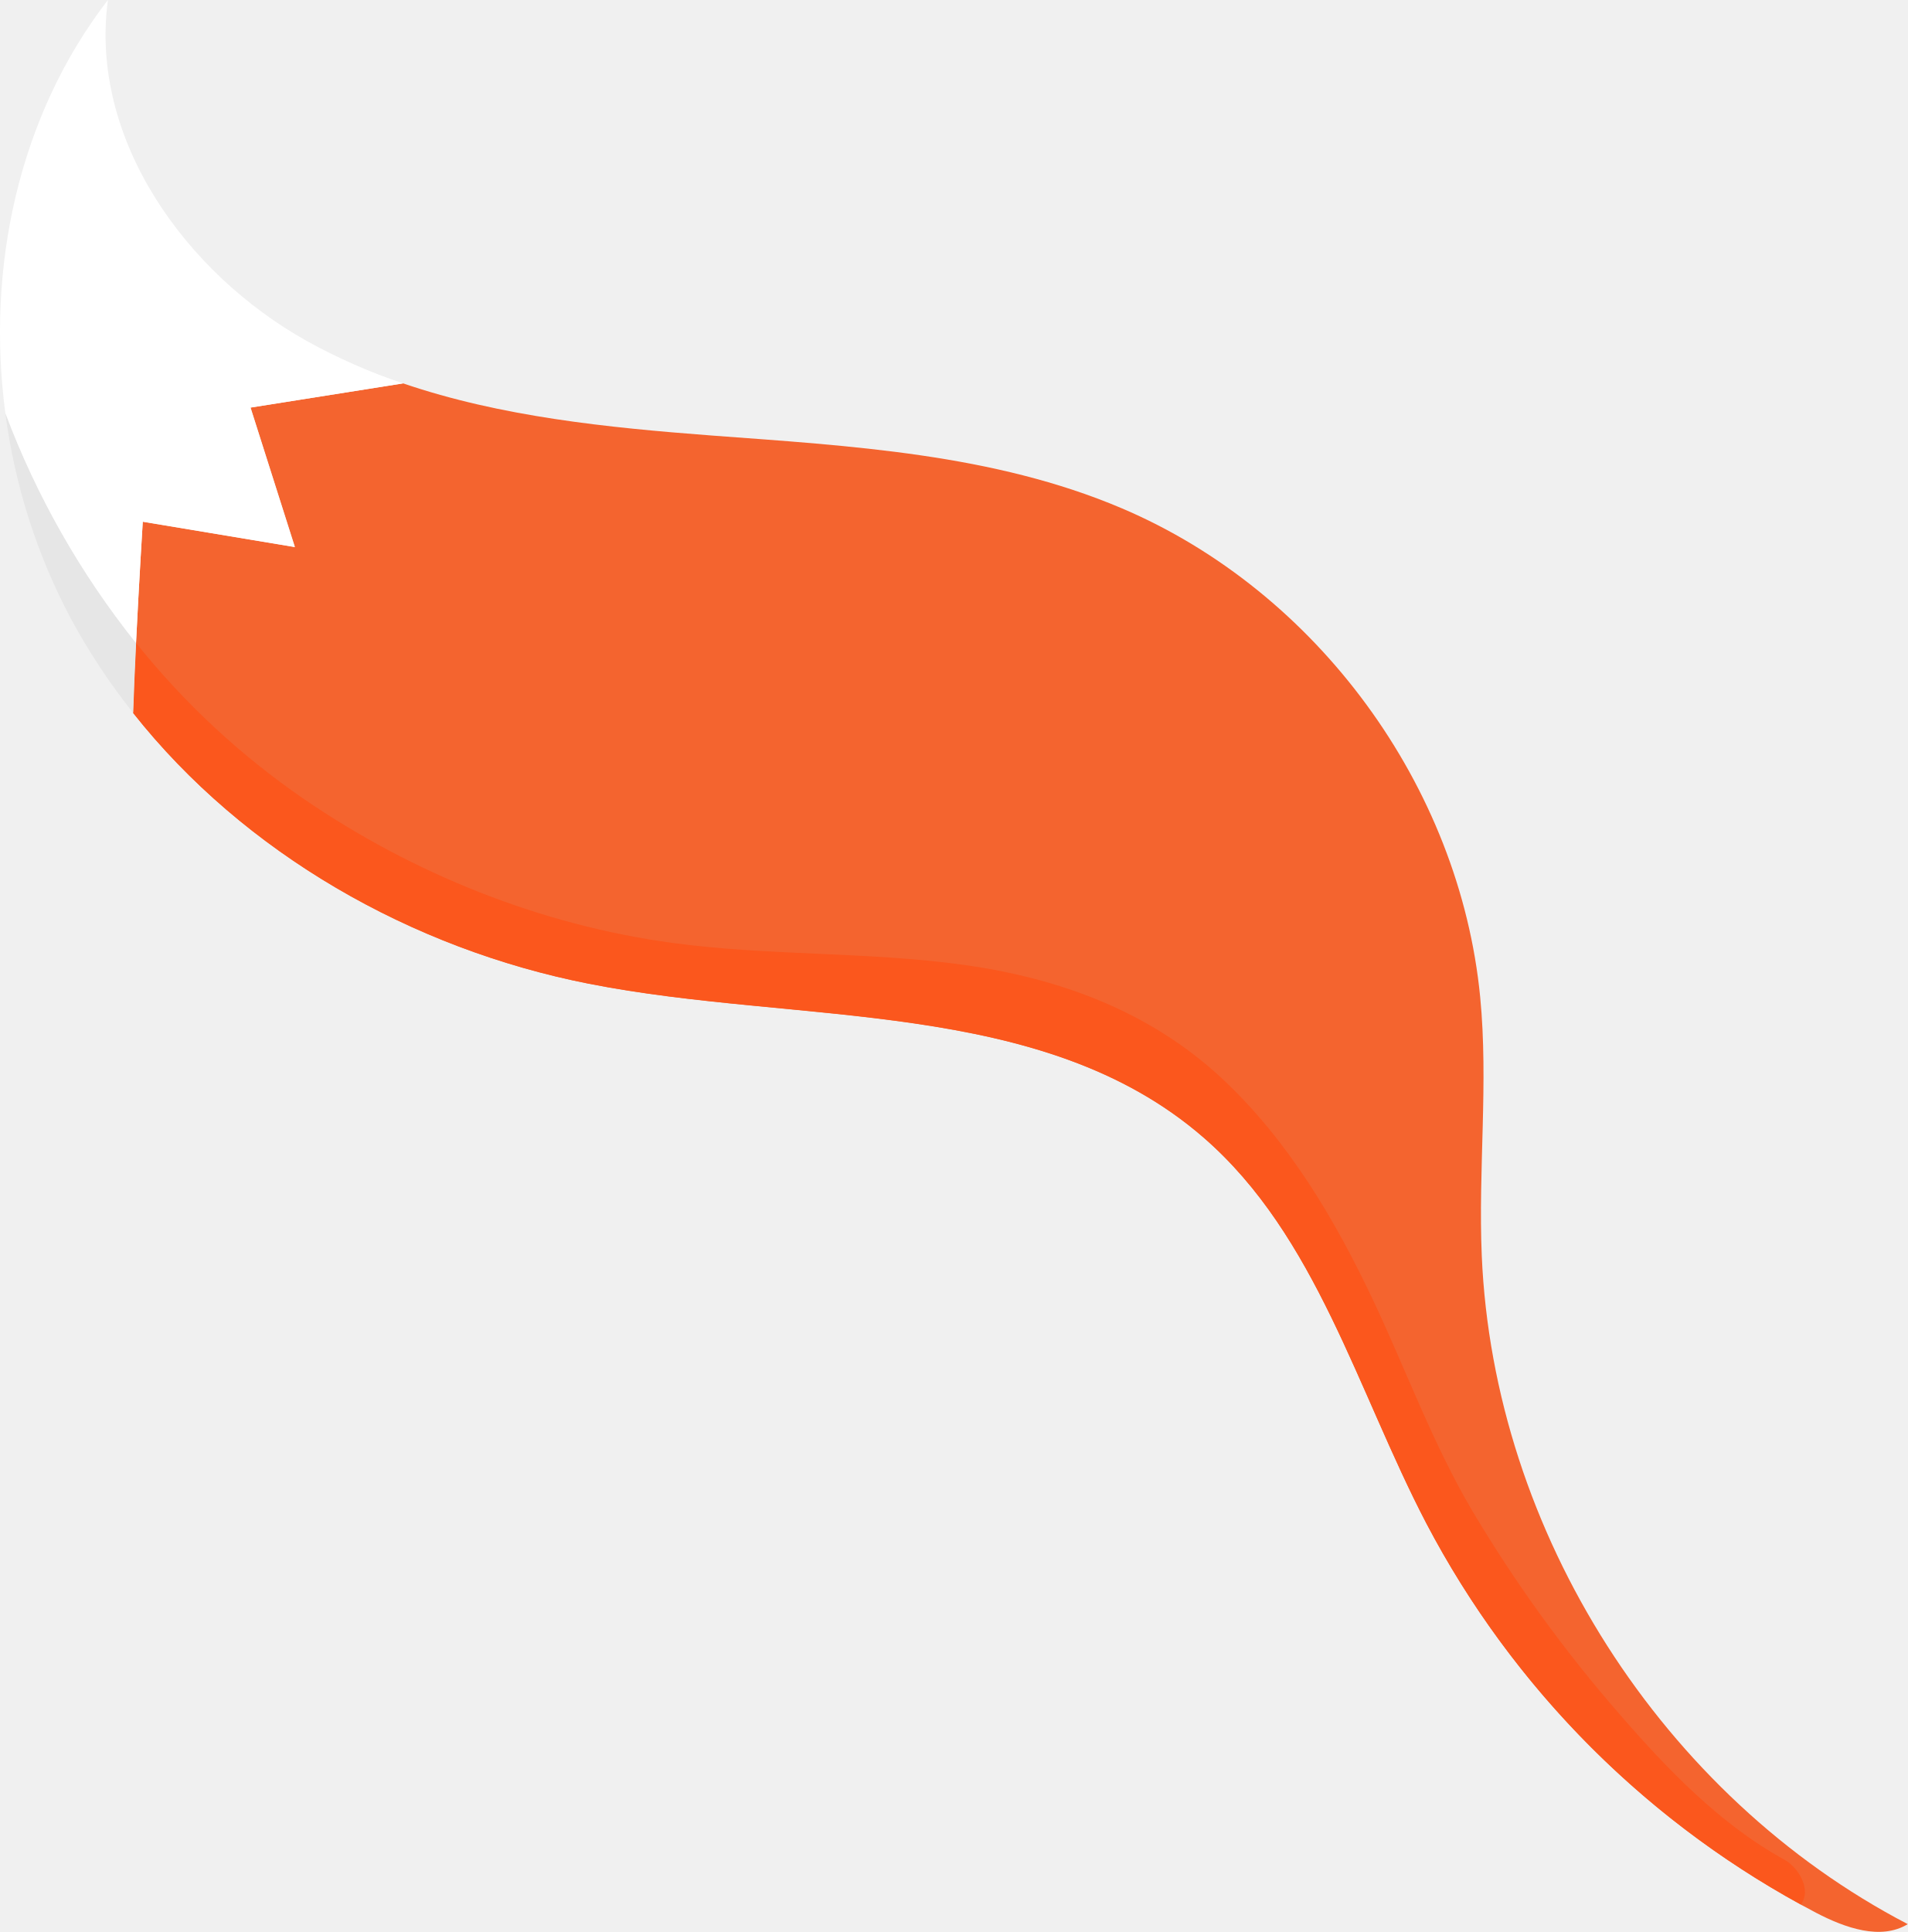
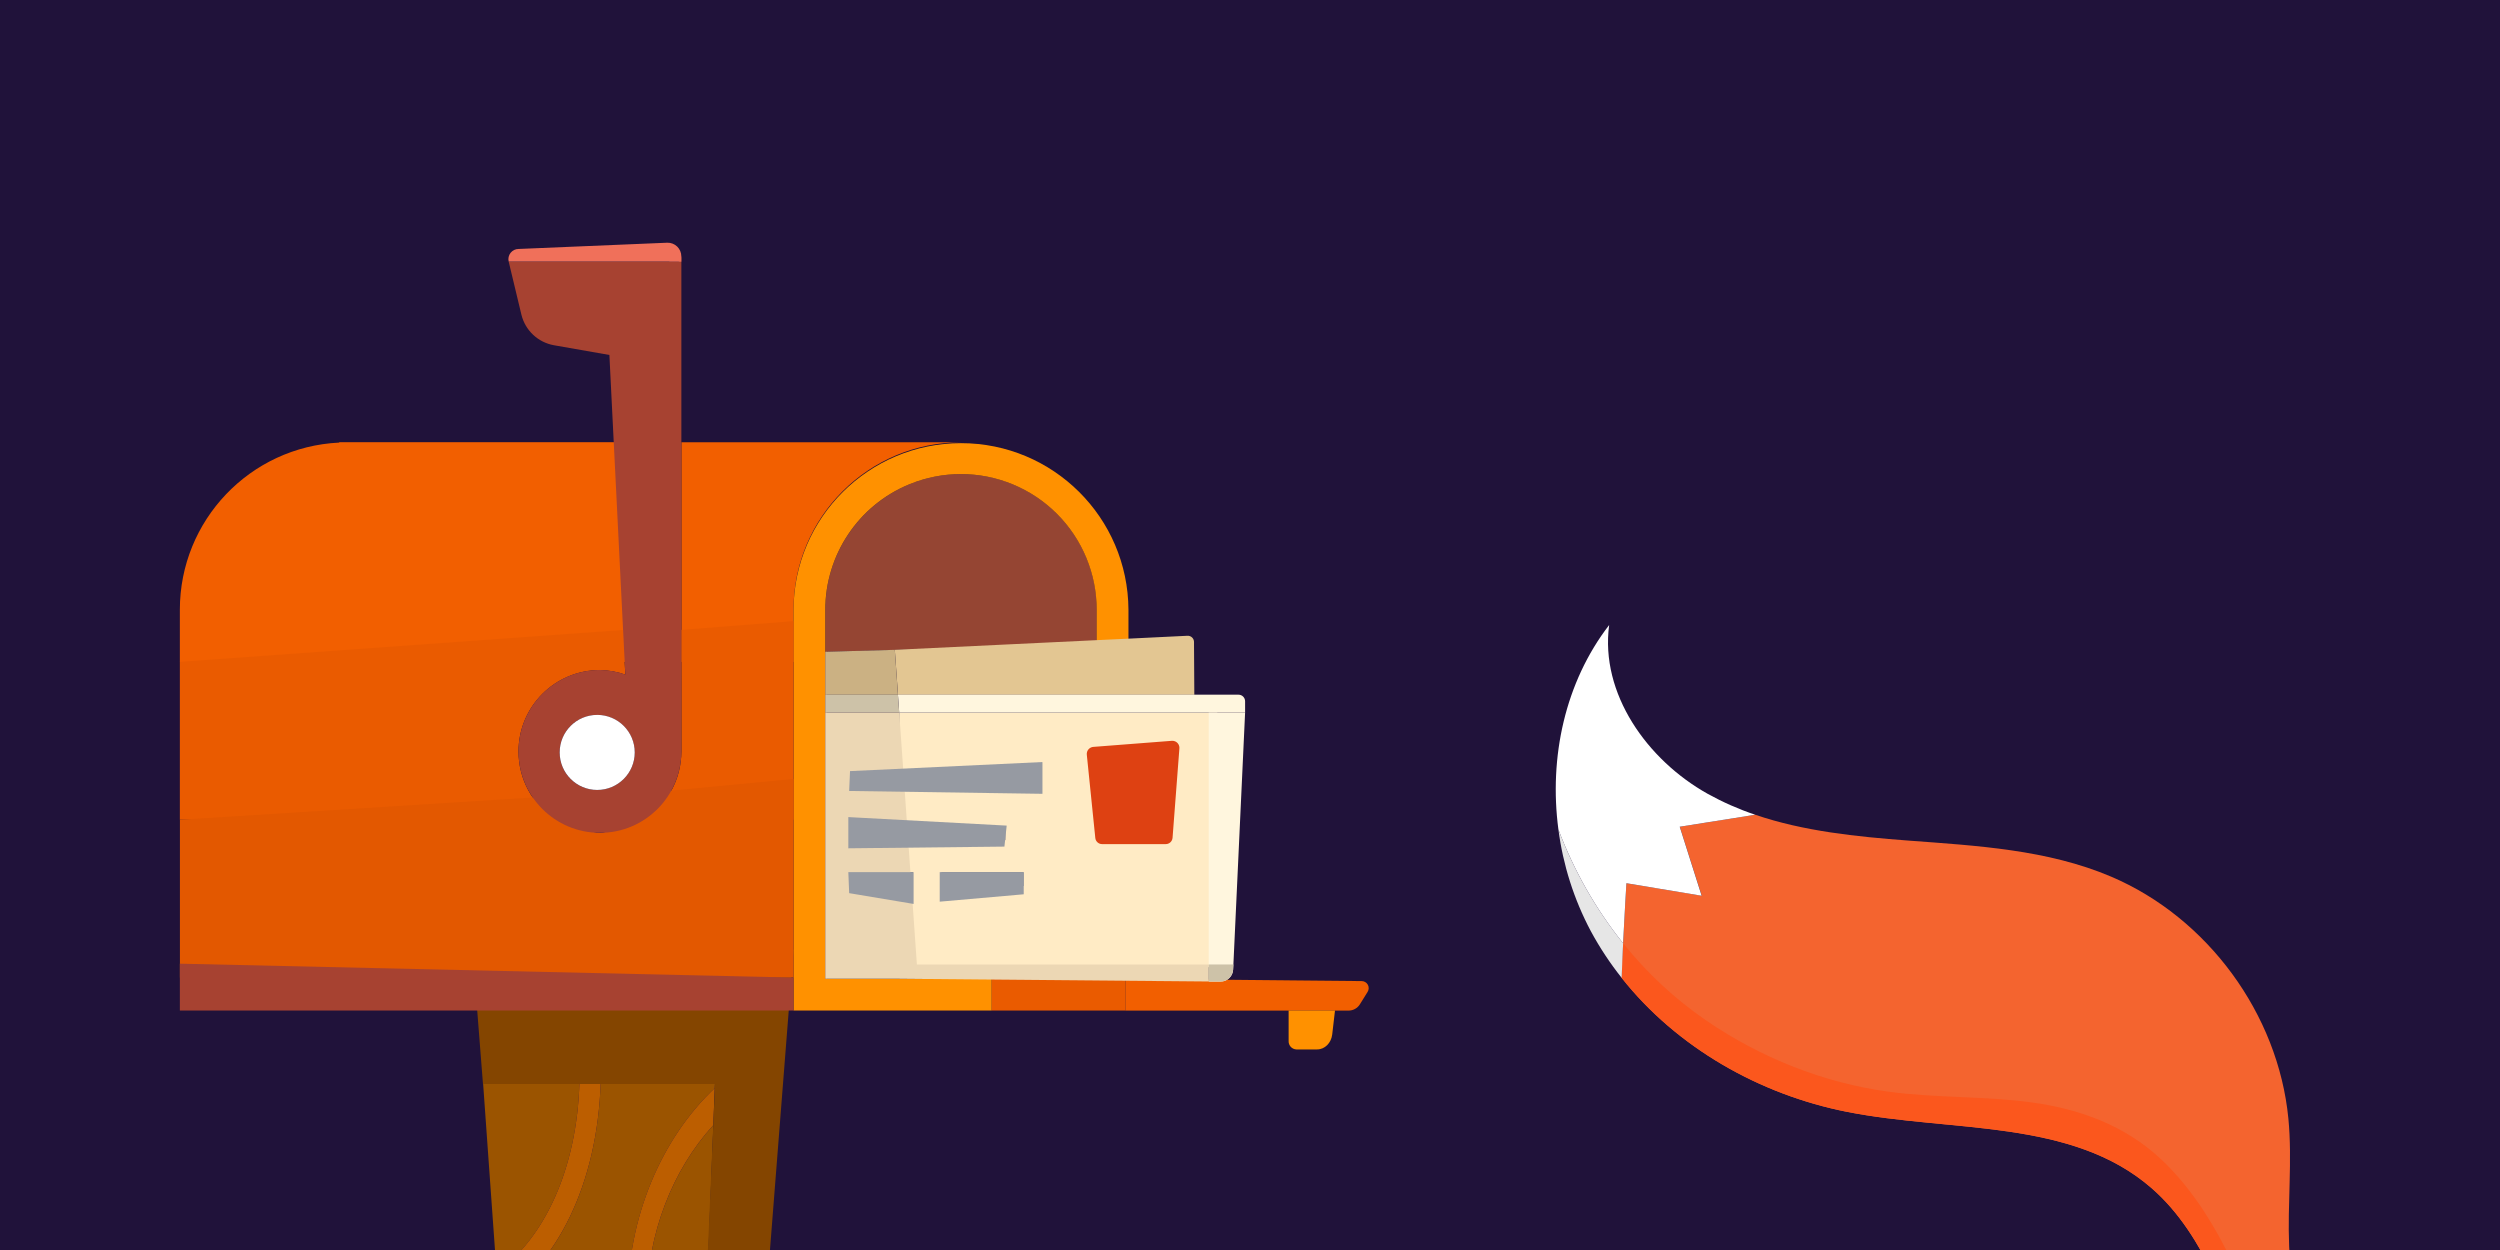
- <svg xmlns="http://www.w3.org/2000/svg" width="458.05" height="463.86" viewBox="0 0 458.05 463.86">
+ <svg xmlns="http://www.w3.org/2000/svg" width="556" height="278" fill="none" viewBox="0 0 556 278">
+   <g clip-path="url(#a)">
+     <path fill="#20123A" d="M0 0h556v278H0z" />
+     <g clip-path="url(#b)">
+       <path fill="#9B5400" d="m112.942 318.622 2.06 29.076h14.751a25.42 25.42 0 0 0 .343-4.989c-.318-11.135-7.544-21.067-17.154-24.087Zm15.932-78.063h-21.461l3.03 42.458c10.538-7.529 17.936-22.986 18.431-42.458Zm-23.4-24.056h19.643a74.295 74.295 0 0 0-1.889-5.02H105.07l.404 5.02Zm38.377 72.791c-.101 13.937 4.681 25.632 11.993 32.954l2.798-72.008c-9.029 9.882-14.675 24.137-14.791 39.054Zm16.235-72.791.217-5.02h-31.449a79.766 79.766 0 0 1 1.616 5.02h29.616Z" />
+       <path fill="#9B5400" d="M139.63 289.294c-.051-18.416 7.438-36.085 19.335-47.3l.055-1.434H133.6c-.691 22.955-9.917 40.796-22.723 48.608l1.737 24.546c11.937 3.201 20.941 15.396 21.209 28.99a30.175 30.175 0 0 1-.324 4.989h21.396l.767-19.759c-9.513-7.817-15.987-21.699-16.032-38.64Z" />
+       <path fill="#BC5E00" d="M130.47 216.503a91.519 91.519 0 0 0-1.616-5.02h-5.641a93.203 93.203 0 0 1 1.889 5.02h5.368Zm3.13 24.056h-4.726c-.505 19.467-7.893 34.909-18.452 42.458l.435 6.15c12.826-7.812 22.051-25.652 22.743-48.608Zm10.251 48.735c.111-14.922 5.757-29.172 14.785-39.049l.319-8.252c-11.897 11.211-19.386 28.884-19.336 47.301.046 16.936 6.52 30.802 16.008 38.64l.222-5.686c-7.312-7.322-12.094-19.017-11.998-32.954Zm-31.257 24.425.348 4.903c9.594 3.03 16.836 12.952 17.169 24.087a25.42 25.42 0 0 1-.343 4.989h3.716c.246-1.651.354-3.32.323-4.989-.272-13.594-9.276-25.814-21.213-28.99Z" />
+       <path fill="#844500" d="M162.55 211.231h-2.247l-.217 5.02h-54.617l1.944 24.829h51.607l-4.575 106.704 11.327-.086 2.055-26.172 6.388-81.456 2.262-28.839H162.55Z" />
+       <path fill="#F25F00" d="M139.064 98.34H75.439v.092A37.215 37.215 0 0 0 40 135.612v11.615h99.064V98.341Zm37.413 48.851v-11.579a37.247 37.247 0 0 1 37.246-37.246h-62.181v48.85h24.935v-.025Z" />
+       <path fill="#954533" d="M183.865 215.175v-70.22l16.118-.435h43.932v-8.907a30.178 30.178 0 1 0-60.358 0v82.062h.318v-2.495l-.01-.005Z" />
+       <path fill="#FF9100" d="M220.556 217.674h-37.014v-82.062a30.174 30.174 0 0 1 18.63-27.882 30.19 30.19 0 0 1 23.098 0 30.19 30.19 0 0 1 16.333 16.333 30.193 30.193 0 0 1 2.297 11.549v8.933h7.07v-8.933a37.247 37.247 0 0 0-74.493 0v89.132h44.084v-7.07h-.005Z" />
+       <path fill="#EA5B00" d="M115.311 167.138a18.113 18.113 0 0 1 18.113-18.113c1.922.032 3.826.373 5.64 1.01l-.505-9.928L40 147.192v35.11h83.521a18.089 18.089 0 0 1-8.21-15.164Zm36.231 0a18.099 18.099 0 0 1-8.211 15.149h33.146v-44.149l-24.945 1.944.01 27.056Z" />
+       <path fill="#E35800" d="m176.477 173.232-33.131 3.156c-2.848 1.864-6.246 8.868-9.907 8.868-3.661 0-12.119-6.035-14.957-7.898l-78.467 4.949v35.11h136.462v-44.185Z" />
+       <path fill="#A74231" d="M139.064 150.009a17.922 17.922 0 0 0-5.64-1.01 18.112 18.112 0 1 0 18.113 18.113V57.01l-.035.065a1.576 1.576 0 0 1-.581 1.116h-37.787l2.823 11.776a9.09 9.09 0 0 0 7.251 6.817l12.321 2.161 3.535 71.064Zm-6.251 8.989a8.345 8.345 0 0 1 8.186 9.975 8.348 8.348 0 0 1-15.127 3.009 8.347 8.347 0 0 1 6.941-12.984Z" />
+       <path fill="#F0705A" d="M148.856 58.191h2.671V57.01a3.033 3.033 0 0 0-3.126-3.03l-33.065 1.389a2.261 2.261 0 0 0-1.782.863 2.268 2.268 0 0 0-.425 1.934h35.722l.005.025Z" />
+       <path fill="#fff" d="M132.818 175.686a8.347 8.347 0 1 0 0-16.694 8.347 8.347 0 0 0 0 16.694Z" />
+       <path fill="#E3C692" d="m243.905 142.37-44.896 2.151.702 9.998h65.908l-.071-11.225v-.505a1.373 1.373 0 0 0-.43-1.015 1.373 1.373 0 0 0-1.034-.379l-13.099.641-7.08.334Z" />
+       <path fill="#A74231" d="M176.477 217.412 40 214.321v10.423h136.477v-7.332Z" />
+       <path fill="#FFEBC5" d="M199.983 158.487v13.432h31.505v3.03h-31.505v8.852h23.567v3.03h-23.567v7.125h3.03v3.03h-3.03v18.113h70.741v-56.612h-70.741Zm9.418 35.52h18.179v3.029h-18.179v-3.029Z" />
+       <path fill="#FFF6DE" d="M183.865 156.503v1.984-3.969 1.985Zm15.841-1.985.277 3.969h76.927v-2.525a1.467 1.467 0 0 0-1.465-1.464H199.7l.006.02Z" />
+       <path fill="#969AA2" d="M189.864 174.974h41.624v-3.055h-41.624v3.055Zm0 11.907h33.686v-3.055h-33.686v3.055Zm0 10.18h13.129v-3.055h-13.129v3.055Zm19.542-3.055h18.199v3.055h-18.199v-3.055Z" />
+       <path fill="#EA5B00" d="M250.278 217.675h-29.717v7.069h29.717v-7.069Z" />
+       <path fill="#F25F00" d="M304.157 220.593a1.565 1.565 0 0 0-1.313-2.399l-52.572-.505v7.07h49.639a2.979 2.979 0 0 0 2.524-1.394l1.722-2.772Z" />
+       <path fill="#FFF6DE" d="m276.91 158.487-2.656 57.157a2.799 2.799 0 0 1-2.818 2.667h-2.611v-59.824h8.085Z" />
+       <path fill="#DE4112" d="m260.65 164.754-17.548 1.358a1.595 1.595 0 0 0-1.355 1.177 1.599 1.599 0 0 0-.034.631l1.884 18.457a1.512 1.512 0 0 0 1.485 1.353h14.179a1.519 1.519 0 0 0 1.515-1.394l1.515-19.805a1.572 1.572 0 0 0-.967-1.662 1.573 1.573 0 0 0-.674-.115Z" />
+       <path fill="#CBB183" d="m199.008 144.521-15.462.434v9.564h16.159l-.697-9.998Z" />
+       <path fill="#CDC2A8" d="M199.705 154.519h-16.159v3.969h16.442l-.283-3.969Z" />
+       <path fill="#ECD7B4" d="m203.917 214.518-3.929-56.031h-16.442v59.187h16.119l69.165.611v-3.767h-64.913Z" />
+       <path fill="#CDC2A8" d="M268.83 214.518v3.767h2.611a2.768 2.768 0 0 0 2.792-2.595l.076-1.192h-5.479v.02Z" />
+       <path fill="#969AA2" d="m188.854 175.914.192-4.419 42.796-2.019v7.069l-42.988-.631Zm-.187 5.807v6.943l34.716-.378.505-4.671-35.221-1.894Zm20.325 12.245v6.565l18.684-1.641v-4.924h-18.684Zm-5.807 0v7.07l-14.331-2.399-.187-4.671h14.518Z" />
+       <path fill="#FF9100" d="M286.59 224.744v6.741a1.805 1.805 0 0 0 1.687 1.909h4.655c1.697 0 3.131-1.424 3.353-3.328l.616-5.322H286.59Z" />
+     </g>
+     <g clip-path="url(#c)">
+       <path fill="#F4642F" d="M509.108 277.223c-.403-9.49.743-19.022-.174-28.475-2.26-23.226-17.967-44.655-39.428-53.787-14.148-6.02-29.869-6.877-45.2-8.023-11.462-.872-23.157-2.059-33.927-5.736l-16.793 2.664 4.882 15.349-16.752-2.787s-.417 6.703-.743 13.355a459.989 459.989 0 0 0-.321 7.697c12.228 15.469 30.662 25.959 50.124 29.801 23.19 4.584 49.895 1.439 67.734 16.963 12.42 10.806 16.881 27.843 24.496 42.44a101.683 101.683 0 0 0 42.944 42.885c3.136 1.632 7.079 3.044 10.05 1.229-26.99-14.052-45.595-43.133-46.892-73.575Z" />
+       <path fill="#FB571D" d="M542.411 343.701c-7.028-3.865-12.869-9.94-18.077-15.945a152.88 152.88 0 0 1-16.276-22.465c-4.337-7.363-7.212-15.318-10.843-23.029-4.227-8.977-9.394-17.729-16.706-24.551-7.918-7.381-17.88-11.04-28.457-12.507-10.577-1.467-21.41-.972-32.033-2.411-14.483-1.962-28.53-7.597-40.565-15.84a86.104 86.104 0 0 1-18.481-17.183c-.133 2.75-.252 5.451-.321 7.697 12.228 15.469 30.662 25.958 50.124 29.8 23.19 4.585 49.895 1.44 67.734 16.964 12.42 10.806 16.881 27.842 24.496 42.44a101.721 101.721 0 0 0 41.234 41.972c.156-.213.272-.452.344-.706.458-1.572-.821-3.493-2.173-4.236Z" />
+       <path fill="#E6E6E6" d="M353.785 207.064a70.535 70.535 0 0 0 6.877 10.417c.069-2.247.188-4.97.321-7.698a92.76 92.76 0 0 1-14.396-25.321 66.384 66.384 0 0 0 7.198 22.602Z" />
+       <path fill="#fff" d="M357.879 139c-9.834 12.741-13.41 29.447-11.292 45.461a92.769 92.769 0 0 0 14.386 25.321c.326-6.652.743-13.355.743-13.355l16.73 2.792-4.878-15.354 16.793-2.663a63.63 63.63 0 0 1-10.609-4.677c-13.414-7.514-23.932-22.281-21.873-37.525Z" />
+     </g>
+   </g>
  <defs>
-     <style>.cls-1{fill:#f4642f;}.cls-2{fill:#fb571d;}.cls-3{fill:#e6e6e6;}.cls-4{fill:#fff;}</style>
+     <clipPath id="a">
+       <path fill="#fff" d="M0 0h556v278H0z" />
+     </clipPath>
+     <clipPath id="b">
+       <path fill="#fff" d="M40 54h264.4v293.784H40z" />
+     </clipPath>
+     <clipPath id="c">
+       <path fill="#fff" d="M346 139h210v212.664H346z" />
+     </clipPath>
  </defs>
-   <path class="cls-1" d="M355.77 301.49c-.88-20.7 1.62-41.49-.38-62.11-4.93-50.66-39.19-97.4-86-117.32-30.86-13.13-65.15-15-98.59-17.5-25-1.9-50.51-4.49-74-12.51l-36.63 5.81 10.65 33.48-36.54-6.08s-.91 14.62-1.62 29.13c-.29 6-.55 11.89-.7 16.79 26.67 33.74 66.88 56.62 109.33 65 50.58 10 108.83 3.14 147.74 37 27.09 23.57 36.82 60.73 53.43 92.57a221.79 221.79 0 0 0 93.67 93.54c6.84 3.56 15.44 6.64 21.92 2.68-58.87-30.65-99.45-94.08-102.28-160.48z" />
-   <path class="cls-2" d="M428.41 446.49c-15.33-8.43-28.07-21.68-39.43-34.78a333.29 333.29 0 0 1-35.5-49c-9.46-16.06-15.73-33.41-23.65-50.23-9.22-19.58-20.49-38.67-36.44-53.55-17.27-16.1-39-24.08-62.07-27.28s-46.7-2.12-69.87-5.26c-31.59-4.28-62.23-16.57-88.48-34.55a187.72 187.72 0 0 1-40.31-37.48c-.29 6-.55 11.89-.7 16.79 26.67 33.74 66.88 56.62 109.33 65 50.58 10 108.83 3.14 147.74 37 27.09 23.57 36.82 60.73 53.43 92.57a221.89 221.89 0 0 0 89.94 91.55 4.85 4.85 0 0 0 .75-1.54c1-3.43-1.79-7.62-4.74-9.24z" />
-   <path class="cls-3" d="M16.98 148.46a154 154 0 0 0 15 22.72c.15-4.9.41-10.84.7-16.79a202.36 202.36 0 0 1-31.4-55.23 144.8 144.8 0 0 0 15.7 49.3z" />
-   <path class="cls-4" d="M25.91 0C4.46 27.79-3.34 64.23 1.28 99.16a202.36 202.36 0 0 0 31.38 55.23c.71-14.51 1.62-29.13 1.62-29.13l36.49 6.09-10.64-33.49 36.63-5.81a138.78 138.78 0 0 1-23.14-10.2C44.36 65.46 21.42 33.25 25.91 0z" />
</svg>
